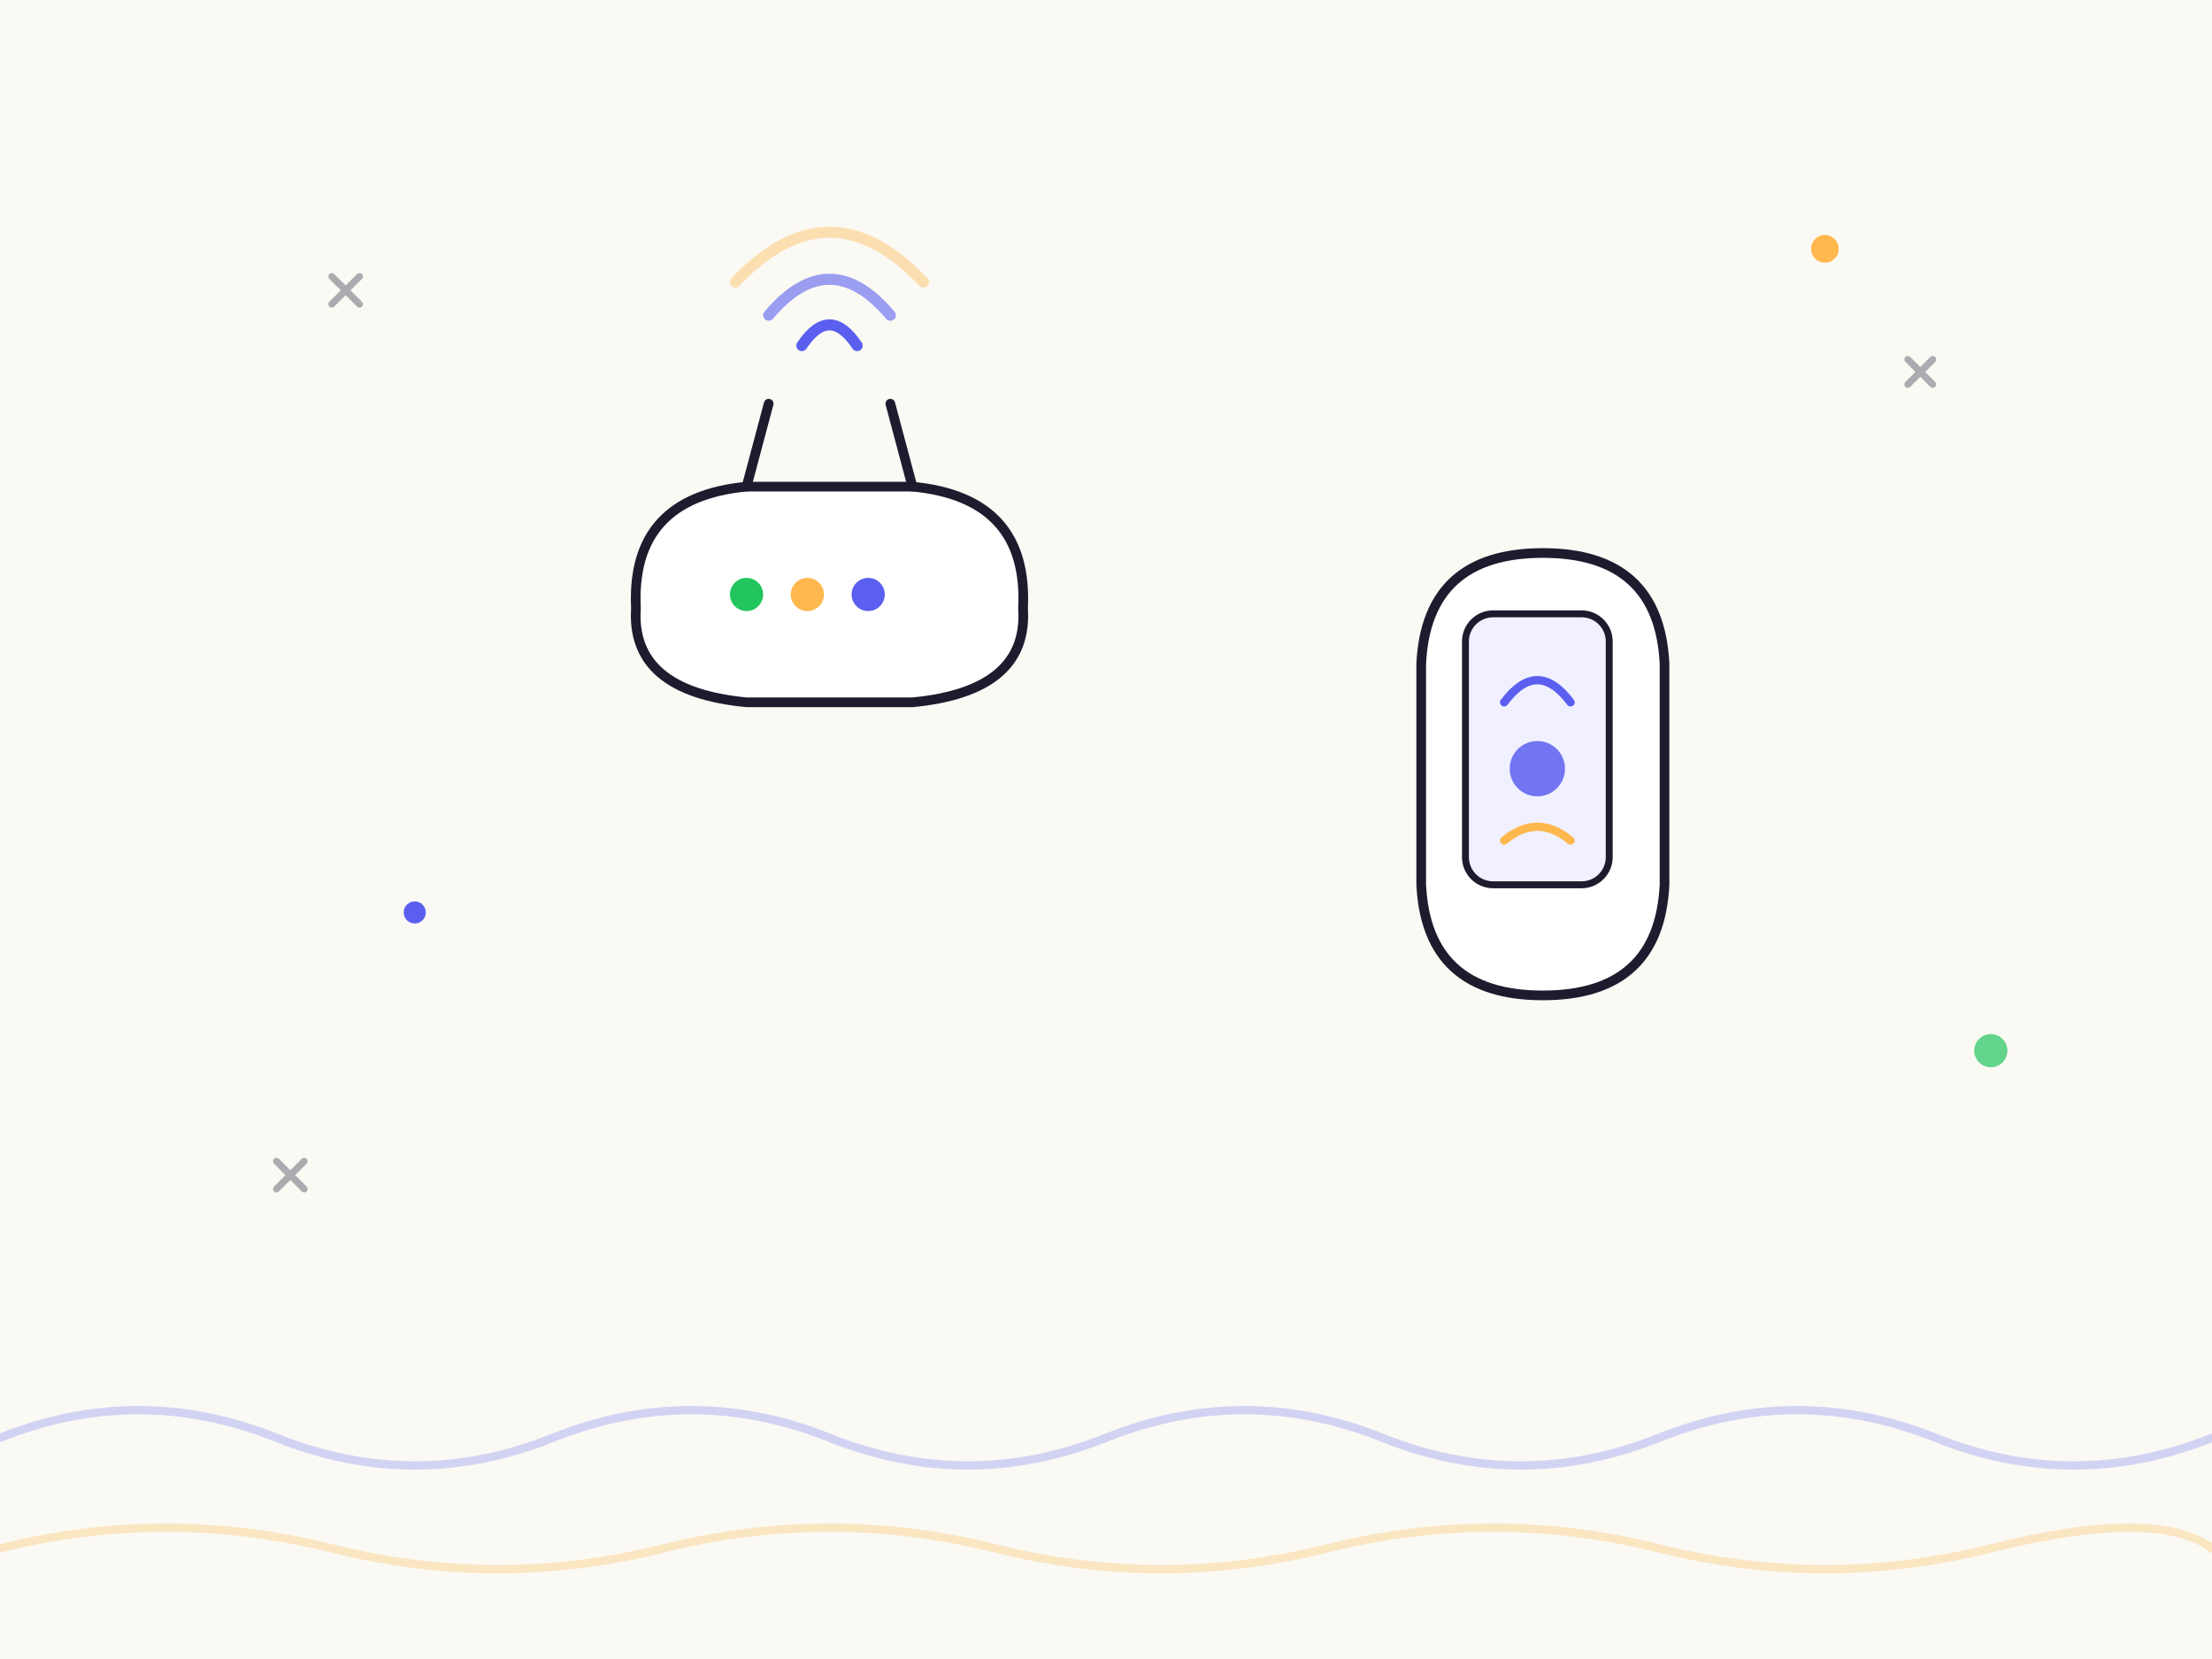
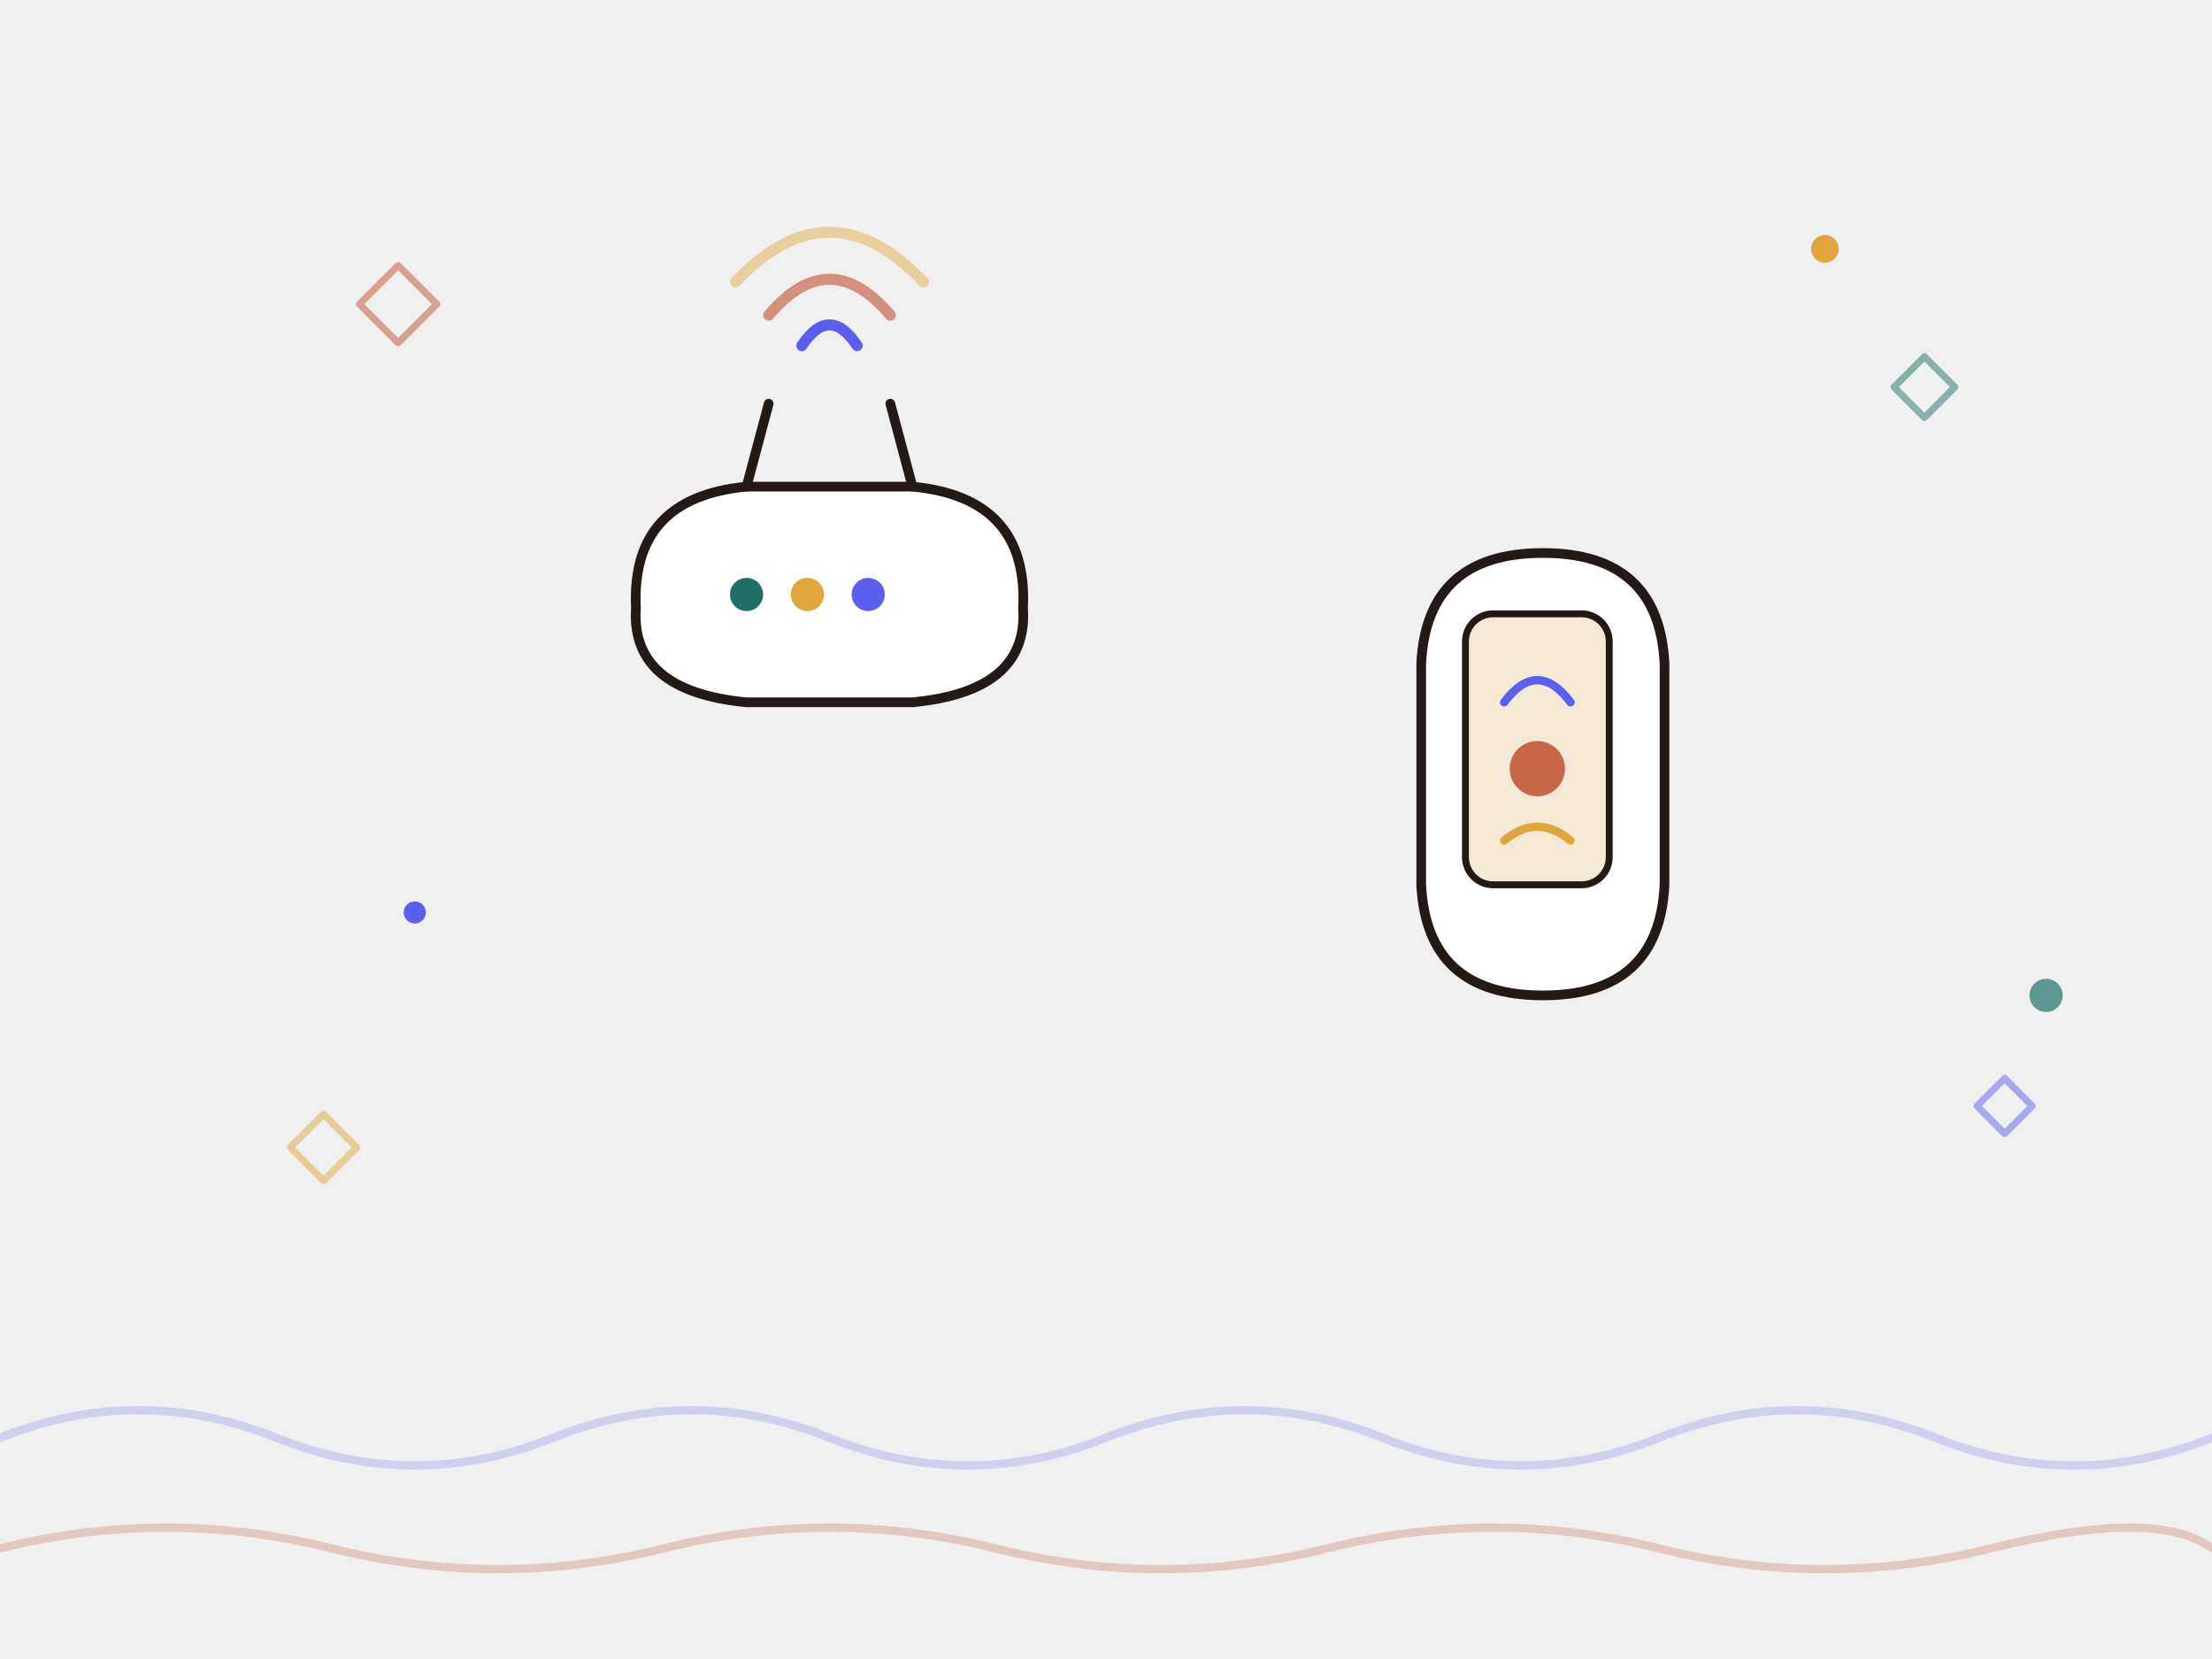
<svg xmlns="http://www.w3.org/2000/svg" width="800" height="600" viewBox="0 0 800 600" fill="none">
-   <rect width="800" height="600" fill="#FAF9F4" />
  <g transform="translate(300,180)">
-     <path d="M-70 40 Q-72 0 -30 -4 L30 -4 Q72 0 70 40 Q72 70 30 74 L-30 74 Q-72 70 -70 40 Z" fill="#FFFFFF" stroke="#1E1B2E" stroke-width="3.5" stroke-linejoin="round" />
-     <path d="M-30 -4 L-22 -34" stroke="#1E1B2E" stroke-width="3.5" stroke-linecap="round" />
-     <path d="M30 -4 L22 -34" stroke="#1E1B2E" stroke-width="3.5" stroke-linecap="round" />
-     <circle cx="-30" cy="35" r="6" fill="#22C55E" />
-     <circle cx="-8" cy="35" r="6" fill="#FFB84D" />
+     <path d="M-70 40 Q-72 0 -30 -4 L30 -4 Q72 0 70 40 Q72 70 30 74 L-30 74 Q-72 70 -70 40 Z" fill="#FFFFFF" stroke="#241A15" stroke-width="3.5" stroke-linejoin="round" />
+     <path d="M-30 -4 L-22 -34" stroke="#241A15" stroke-width="3.5" stroke-linecap="round" />
+     <path d="M30 -4 L22 -34" stroke="#241A15" stroke-width="3.5" stroke-linecap="round" />
+     <circle cx="-30" cy="35" r="6" fill="#1F6F68" />
+     <circle cx="-8" cy="35" r="6" fill="#E0A53C" />
    <circle cx="14" cy="35" r="6" fill="#5B5FEF" />
    <path d="M-10 -55 Q0 -70 10 -55" stroke="#5B5FEF" stroke-width="4" stroke-linecap="round" />
-     <path d="M-22 -66 Q0 -92 22 -66" stroke="#5B5FEF" stroke-width="4" stroke-linecap="round" opacity="0.6" />
-     <path d="M-34 -78 Q0 -114 34 -78" stroke="#FFB84D" stroke-width="4" stroke-linecap="round" opacity="0.4" />
+     <path d="M-22 -66 Q0 -92 22 -66" stroke="#C1502E" stroke-width="4" stroke-linecap="round" opacity="0.6" />
+     <path d="M-34 -78 Q0 -114 34 -78" stroke="#E0A53C" stroke-width="4" stroke-linecap="round" opacity="0.45" />
  </g>
  <g transform="translate(560,260)">
-     <path d="M-2 -60 Q40 -60 42 -20 L42 60 Q40 100 -2 100 Q-44 100 -46 60 L-46 -20 Q-44 -60 -2 -60 Z" fill="#FFFFFF" stroke="#1E1B2E" stroke-width="3.5" />
-     <rect x="-30" y="-38" width="52" height="98" rx="10" fill="#F0F0FE" stroke="#1E1B2E" stroke-width="2.5" />
+     <path d="M-2 -60 Q40 -60 42 -20 L42 60 Q40 100 -2 100 Q-44 100 -46 60 L-46 -20 Q-44 -60 -2 -60 Z" fill="#FFFFFF" stroke="#241A15" stroke-width="3.5" />
+     <rect x="-30" y="-38" width="52" height="98" rx="10" fill="#F4E9D6" stroke="#241A15" stroke-width="2.5" />
    <path d="M-16 -6 Q-4 -22 8 -6" stroke="#5B5FEF" stroke-width="3" stroke-linecap="round" />
-     <circle cx="-4" cy="18" r="10" fill="#5B5FEF" opacity="0.85" />
-     <path d="M-16 44 Q-4 34 8 44" stroke="#FFB84D" stroke-width="3" stroke-linecap="round" />
+     <circle cx="-4" cy="18" r="10" fill="#C1502E" opacity="0.85" />
+     <path d="M-16 44 Q-4 34 8 44" stroke="#E0A53C" stroke-width="3" stroke-linecap="round" />
  </g>
-   <g stroke="#1E1B2E" stroke-width="2.5" stroke-linecap="round" opacity="0.35">
-     <path d="M120 100 l10 10 M130 100 l-10 10" />
-     <path d="M690 130 l9 9 M699 130 l-9 9" />
-     <path d="M100 420 l10 10 M110 420 l-10 10" />
+   <g stroke-width="2.5" stroke-linejoin="round" fill="none" opacity="0.5">
+     <path d="M130 110 l14 -14 l14 14 l-14 14 Z" stroke="#C1502E" />
+     <path d="M685 140 l11 -11 l11 11 l-11 11 Z" stroke="#1F6F68" />
+     <path d="M105 415 l12 -12 l12 12 l-12 12 Z" stroke="#E0A53C" />
+     <path d="M715 400 l10 -10 l10 10 l-10 10 Z" stroke="#5B5FEF" />
  </g>
-   <circle cx="660" cy="90" r="5" fill="#FFB84D" />
+   <circle cx="660" cy="90" r="5" fill="#E0A53C" />
  <circle cx="150" cy="330" r="4" fill="#5B5FEF" />
-   <circle cx="720" cy="380" r="6" fill="#22C55E" opacity="0.7" />
-   <path d="M0 520 Q50 500 100 520 T200 520 T300 520 T400 520 T500 520 T600 520 T700 520 T800 520" stroke="#5B5FEF" stroke-width="3" fill="none" opacity="0.25" stroke-linecap="round" />
-   <path d="M0 560 Q60 545 120 560 T240 560 T360 560 T480 560 T600 560 T720 560 T800 560" stroke="#FFB84D" stroke-width="3" fill="none" opacity="0.3" stroke-linecap="round" />
+   <circle cx="740" cy="360" r="6" fill="#1F6F68" opacity="0.7" />
+   <path d="M0 520 Q50 500 100 520 T200 520 T300 520 T400 520 T500 520 T600 520 T700 520 T800 520" stroke="#5B5FEF" stroke-width="3" fill="none" opacity="0.22" stroke-linecap="round" />
+   <path d="M0 560 Q60 545 120 560 T240 560 T360 560 T480 560 T600 560 T720 560 T800 560" stroke="#C1502E" stroke-width="3" fill="none" opacity="0.25" stroke-linecap="round" />
</svg>
